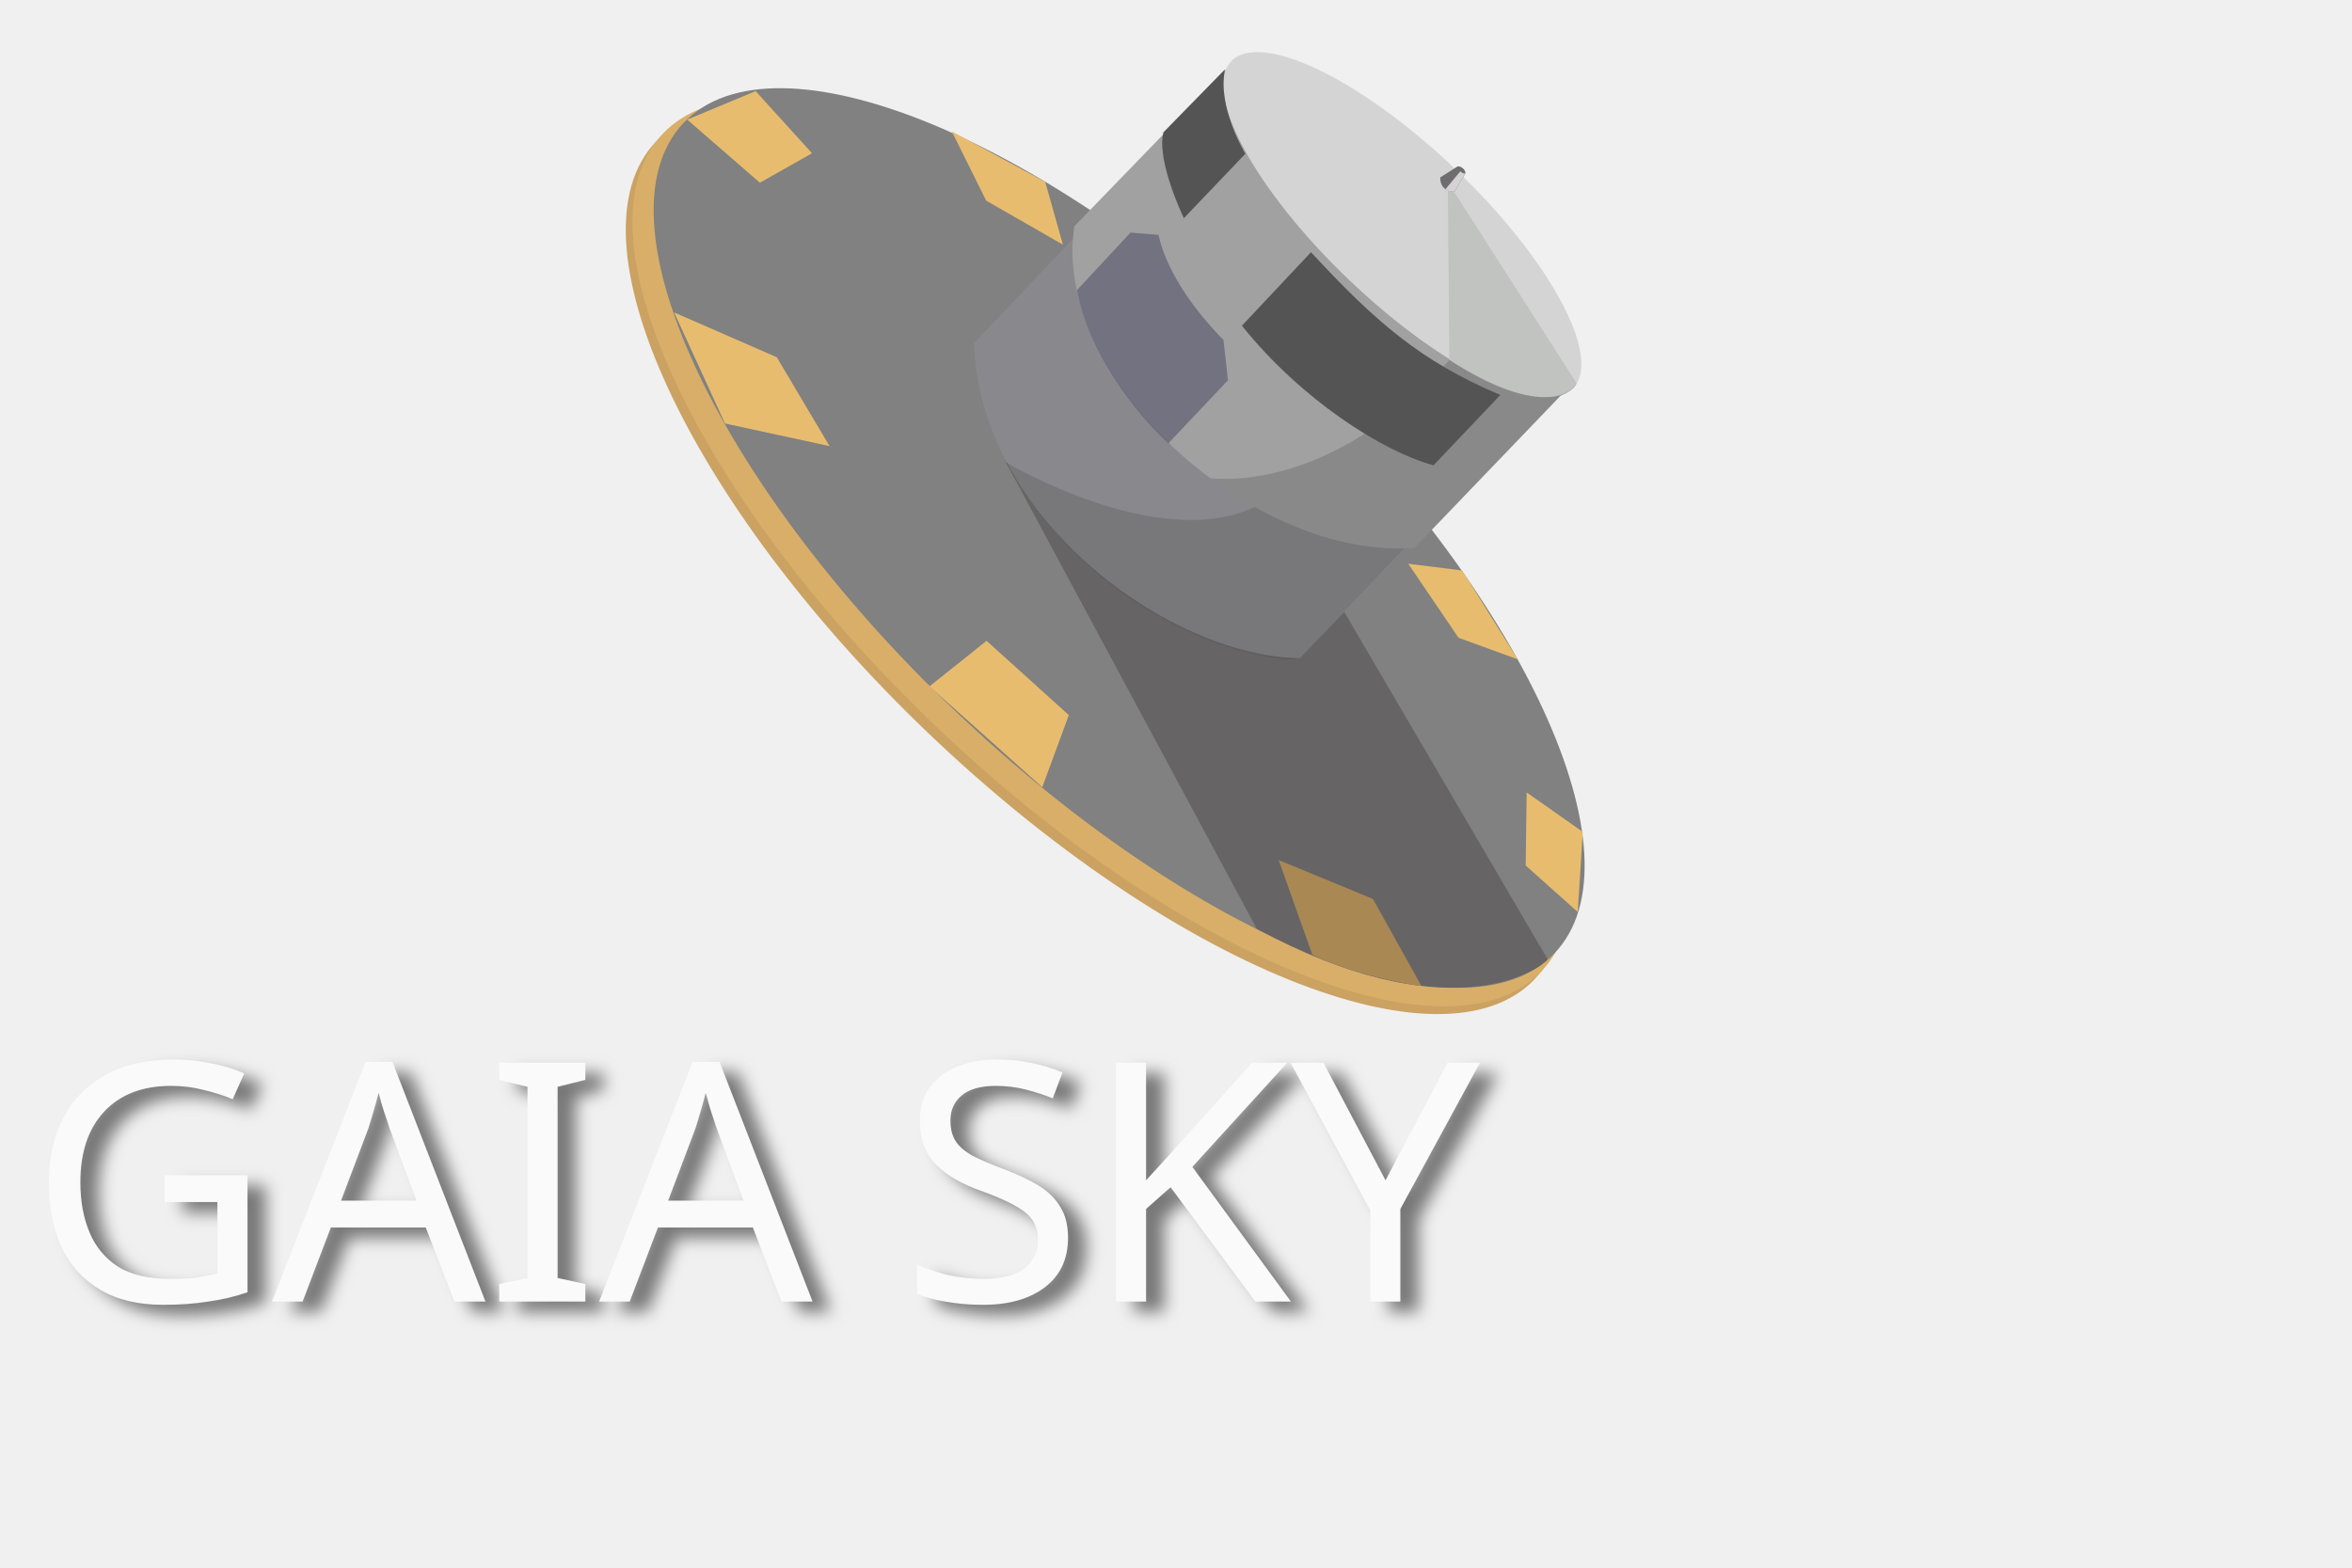
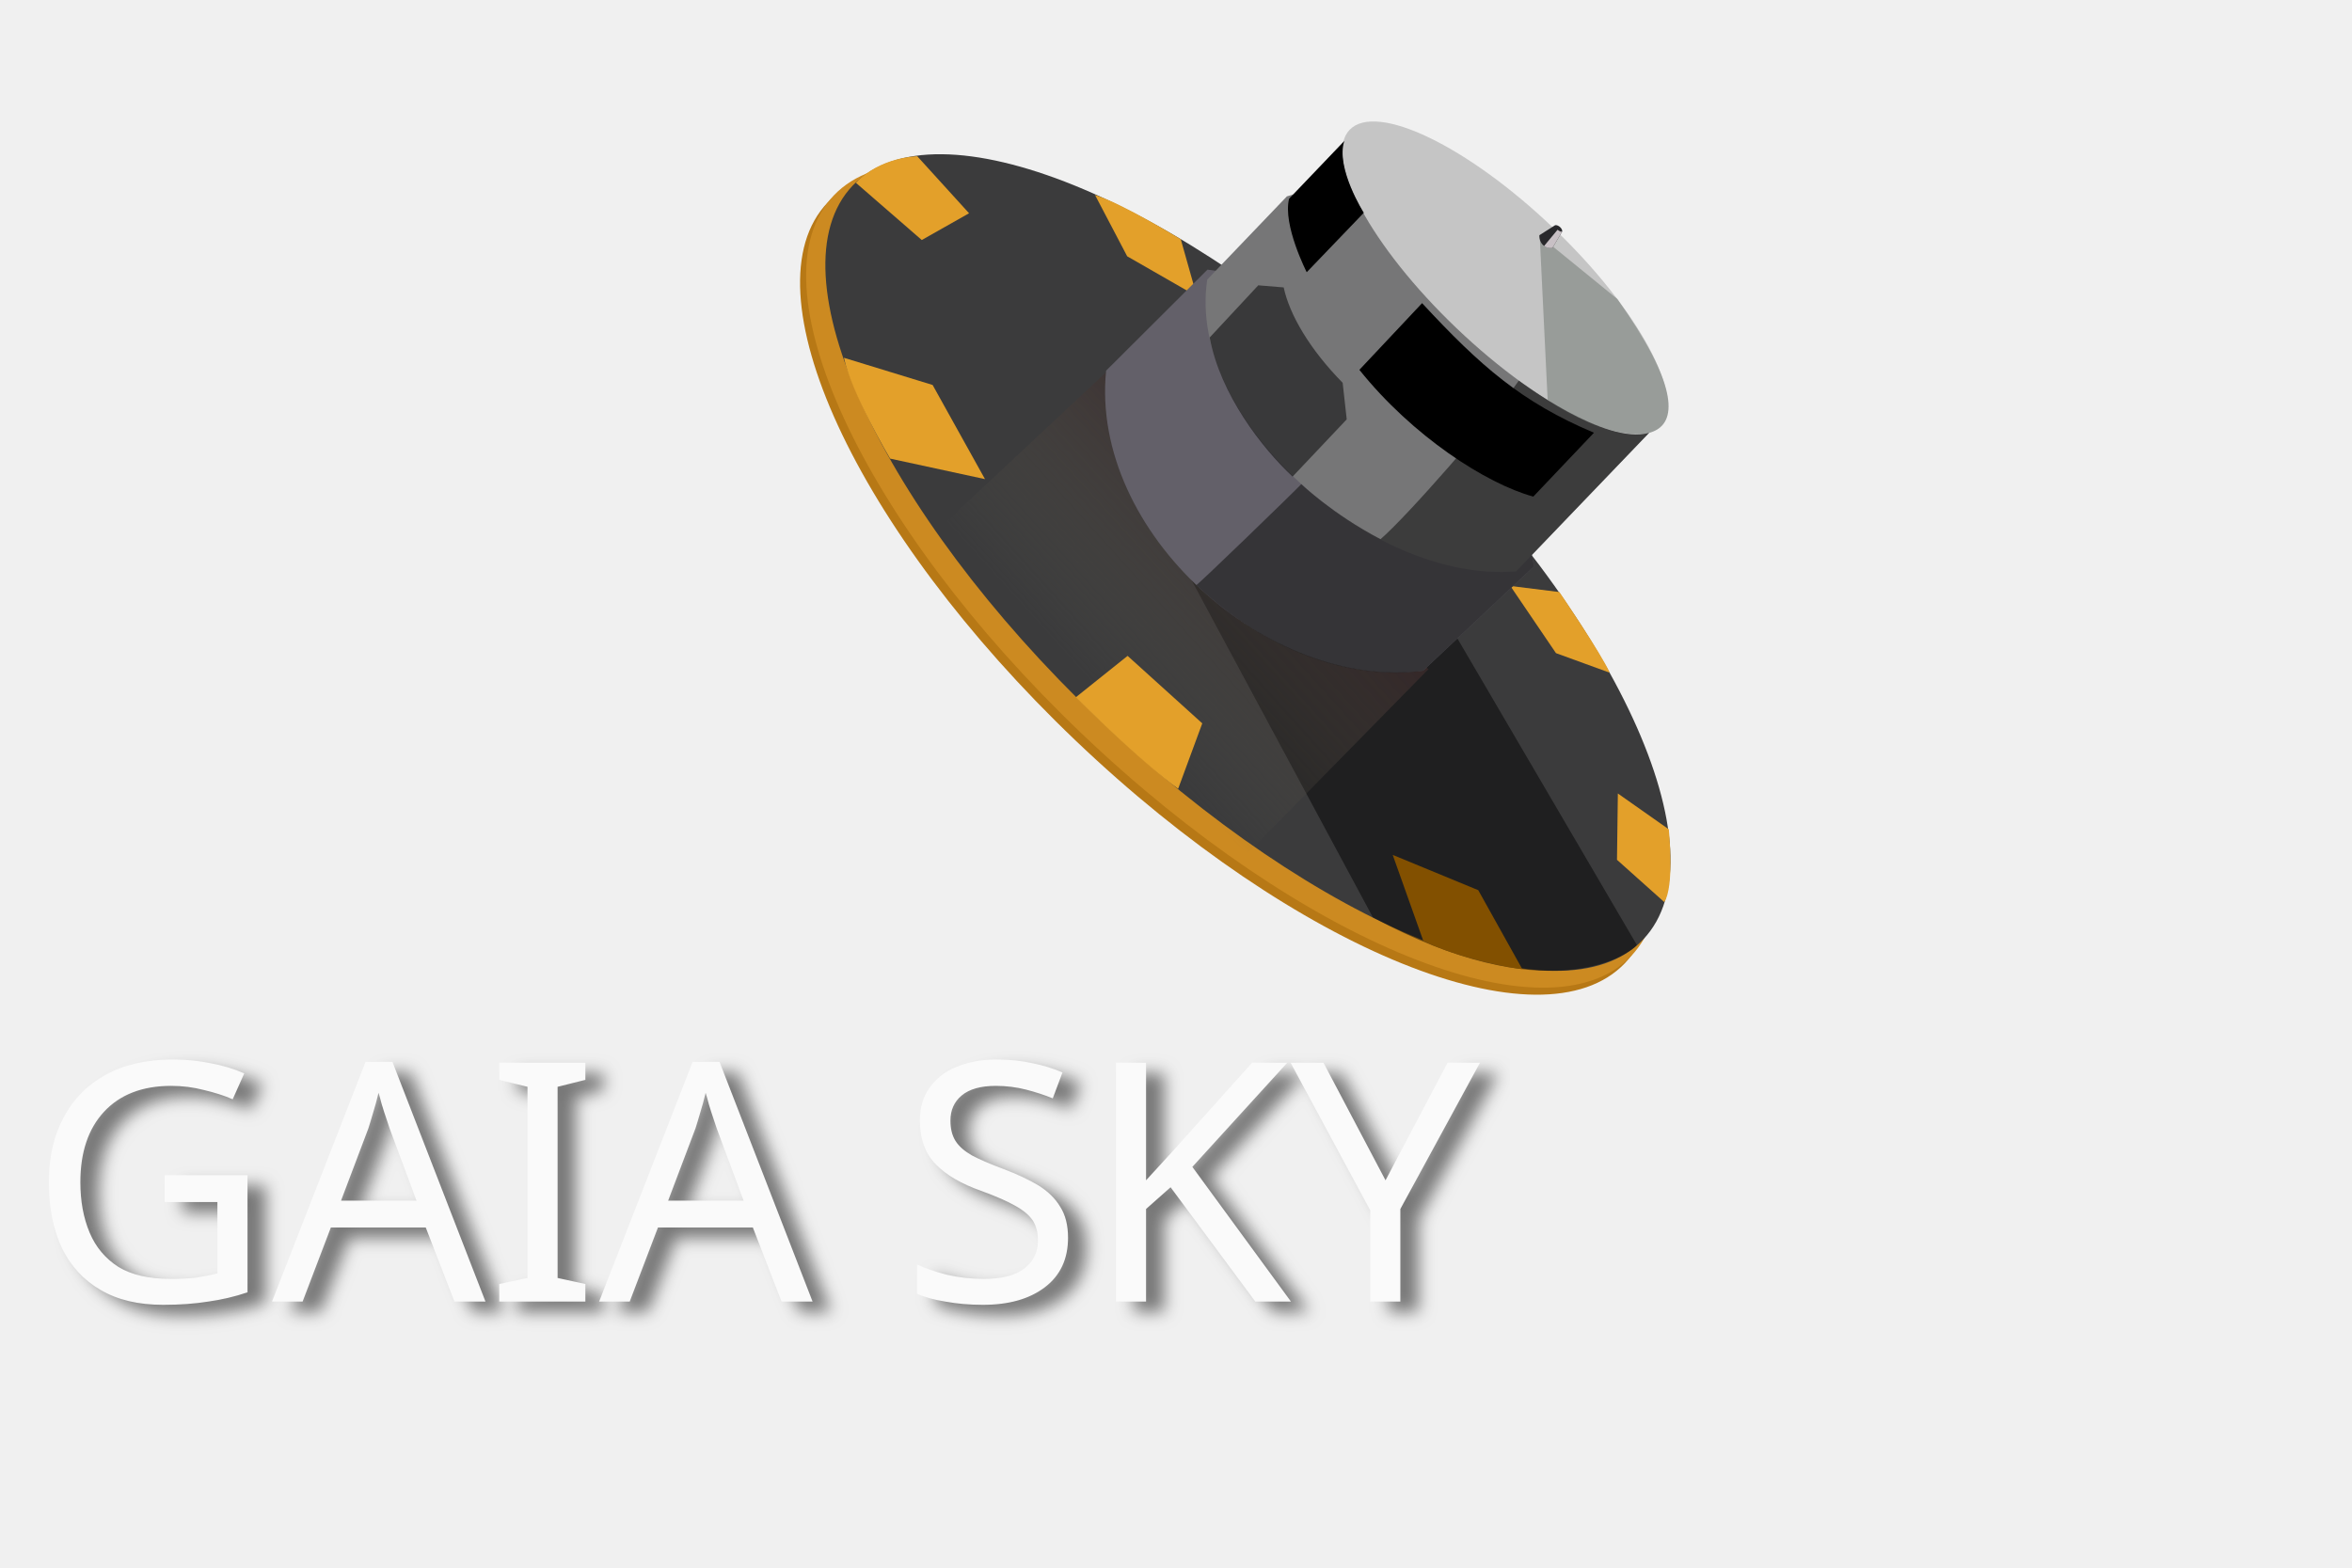
- <svg xmlns="http://www.w3.org/2000/svg" width="300" height="200" viewBox="0 0 79.375 52.917" version="1.1" id="svg1688">
+ <svg xmlns="http://www.w3.org/2000/svg" xmlns:xlink="http://www.w3.org/1999/xlink" width="300" height="200" viewBox="0 0 79.375 52.917" version="1.1" id="svg1688">
  <defs id="defs1682">
    <filter style="color-interpolation-filters:sRGB" id="filter1089" x="-0.009" y="-0.087" width="1.017" height="1.174">
      <feGaussianBlur stdDeviation="0.278" id="feGaussianBlur1091" />
    </filter>
+     <linearGradient xlink:href="#linearGradient4" id="linearGradient5" x1="22.717" y1="273.984" x2="9.269" y2="286.092" gradientUnits="userSpaceOnUse" gradientTransform="matrix(0.9077472,0,0,0.9042398,25.47572,26.93339)" spreadMethod="pad" />
+     <linearGradient id="linearGradient4">
+       <stop style="stop-color:#3b2b2b;stop-opacity:0.773;" offset="0.228" id="stop4" />
+       <stop style="stop-color:#5b5b50;stop-opacity:0;" offset="0.761" id="stop5" />
+     </linearGradient>
  </defs>
  <g id="layer1" transform="translate(0,-259.9583)">
-     <g id="g1120" style="opacity:0.65">
-       <ellipse transform="rotate(43.66126)" ry="8.112" rx="20.486" cy="176.225" cx="219.274" id="path5076-4-5-3" style="fill:#b77815;fill-opacity:1;stroke:none;stroke-width:0.768;stroke-linecap:round;stroke-linejoin:round;stroke-miterlimit:4;stroke-dasharray:none;stroke-dashoffset:0;stroke-opacity:1;paint-order:normal" />
-       <ellipse transform="rotate(43.66126)" ry="8.112" rx="20.486" cy="175.88" cx="219.257" id="path5076-4-3" style="fill:#cc8a21;fill-opacity:1;stroke:none;stroke-width:0.768;stroke-linecap:round;stroke-linejoin:round;stroke-miterlimit:4;stroke-dasharray:none;stroke-dashoffset:0;stroke-opacity:1;paint-order:normal" />
-       <ellipse transform="rotate(43.66126)" ry="8.042" rx="20.307" cy="175.125" cx="219.334" id="path5076-2" style="fill:#444543;fill-opacity:1;stroke:none;stroke-width:0.762;stroke-linecap:round;stroke-linejoin:round;stroke-miterlimit:4;stroke-dasharray:none;stroke-dashoffset:0;stroke-opacity:1;paint-order:normal" />
-       <path id="path5102-1" d="m 31.369,283.127 3.805,3.403 0.897,-2.433 -2.777,-2.509 z" style="fill:#e3a02a;fill-opacity:1;stroke:none;stroke-width:0.202px;stroke-linecap:butt;stroke-linejoin:miter;stroke-opacity:1" />
-       <path id="path5104-9" d="m 22.75,270.504 1.717,3.749 3.528,0.764 -1.78,-3 z" style="fill:#e3a02a;fill-opacity:1;stroke:none;stroke-width:0.202px;stroke-linecap:butt;stroke-linejoin:miter;stroke-opacity:1" />
-       <path id="path5106-8" d="m 23.192,263.996 2.453,2.13 1.759,-0.995 -1.903,-2.097 z" style="fill:#e3a02a;fill-opacity:1;stroke:none;stroke-width:0.202px;stroke-linecap:butt;stroke-linejoin:miter;stroke-opacity:1" />
-       <path id="path5183-3" d="m 33.947,275.561 8.468,15.75 c 6.38,3.451 9.448,1.453 9.816,1.031 l -8.399,-14.347 z" style="fill:#1c191a;fill-opacity:1;stroke:none;stroke-width:0.202px;stroke-linecap:butt;stroke-linejoin:miter;stroke-opacity:1" />
-       <path id="path5108-9" d="m 44.289,292.185 c 1.22,0.624 3.331,1.04 3.678,1.048 l -1.634,-2.932 -3.181,-1.312 z" style="fill:#825000;fill-opacity:1;stroke:none;stroke-width:0.202px;stroke-linecap:butt;stroke-linejoin:miter;stroke-opacity:1" />
-       <path id="path5110-0" d="m 53.416,288.039 -0.171,2.704 -1.756,-1.57 0.032,-2.467 z" style="fill:#e3a02a;fill-opacity:1;stroke:none;stroke-width:0.202px;stroke-linecap:butt;stroke-linejoin:miter;stroke-opacity:1" />
-       <path id="path5112-5" d="m 49.349,279.215 1.87,2.998 -1.997,-0.727 -1.696,-2.498 z" style="fill:#e3a02a;fill-opacity:1;stroke:none;stroke-width:0.202px;stroke-linecap:butt;stroke-linejoin:miter;stroke-opacity:1" />
-       <path id="path5114-2" d="m 32.12,264.391 3.154,1.708 0.598,2.119 -2.591,-1.487 z" style="fill:#e3a02a;fill-opacity:1;stroke:none;stroke-width:0.202px;stroke-linecap:butt;stroke-linejoin:miter;stroke-opacity:1" />
-       <path id="path5146-6" d="m 37.942,266.198 -5.068,5.337 c 0.165,5.953 6.637,10.587 10.991,10.638 l 5.206,-5.429 z" style="fill:#525058;fill-opacity:1;stroke:none;stroke-width:0.202px;stroke-linecap:butt;stroke-linejoin:miter;stroke-opacity:1" />
-       <path id="path5148-6" d="m 41.737,261.935 -5.48,5.66 c -0.795,5.186 6.097,11.306 11.483,10.85 l 5.413,-5.64 z" style="fill:#767677;fill-opacity:1;stroke:none;stroke-width:0.202px;stroke-linecap:butt;stroke-linejoin:miter;stroke-opacity:1" />
-       <ellipse transform="rotate(43.66126)" ry="2.591" rx="7.981" cy="160.875" cx="218.941" id="path5150-4" style="fill:#c5c5c5;fill-opacity:1;stroke:none;stroke-width:0.762;stroke-linecap:round;stroke-linejoin:round;stroke-miterlimit:4;stroke-dasharray:none;stroke-dashoffset:0;stroke-opacity:1;paint-order:normal" />
-       <path id="path5152-7" d="m 48.861,266.099 0.05,6.009 c 2.656,1.761 4.069,1.32 4.295,0.783 z" style="fill:#a7aaa8;fill-opacity:1;stroke:none;stroke-width:0.198px;stroke-linecap:butt;stroke-linejoin:miter;stroke-opacity:1" />
-       <path id="path5154-3" d="m 48.605,265.947 c -0.008,0.35 0.25,0.499 0.485,0.475 l 0.36,-0.607 c 0.03,-0.093 -0.123,-0.259 -0.258,-0.241 z" style="fill:#28282b;fill-opacity:1;stroke:none;stroke-width:0.202px;stroke-linecap:butt;stroke-linejoin:miter;stroke-opacity:1" />
-       <path id="path5175-6" d="m 49.281,265.743 c 0,0 0.09,0.084 0.168,0.071 l -0.36,0.607 c 0,0 -0.183,0.032 -0.308,-0.076 z" style="fill:#c8c0c5;fill-opacity:1;stroke:none;stroke-width:0.202px;stroke-linecap:butt;stroke-linejoin:miter;stroke-opacity:1" />
-       <path id="path5177-0" d="m 42.029,265.148 -2.075,2.174 c 0,0 -0.936,-1.925 -0.691,-2.898 l 2.076,-2.123 c -0.262,1.304 0.69,2.848 0.69,2.848 z" style="fill:#000000;fill-opacity:1;stroke:none;stroke-width:0.202px;stroke-linecap:butt;stroke-linejoin:miter;stroke-opacity:1" />
-       <path id="path5179-4" d="m 44.243,268.472 c 2.16,2.33 3.696,3.685 6.39,4.818 l -2.255,2.375 c -1.758,-0.481 -4.495,-2.25 -6.466,-4.713 z" style="fill:#000000;fill-opacity:1;stroke:none;stroke-width:0.233px;stroke-linecap:butt;stroke-linejoin:miter;stroke-opacity:1" />
-       <path id="path5181-9" d="m 36.346,269.751 1.807,-1.942 0.945,0.079 c 0.215,1.013 0.973,2.308 2.192,3.546 l 0.151,1.36 -2.013,2.129 c -1.138,-1.062 -2.683,-3.049 -3.082,-5.172 z" style="fill:#000022;fill-opacity:0.608;stroke:none;stroke-width:0.202px;stroke-linecap:butt;stroke-linejoin:miter;stroke-opacity:1" />
-       <path id="path5187-5" d="m 48.911,272.108 c 3.563,2.257 4.295,0.783 4.295,0.783 -0.058,0.226 -0.556,0.443 -0.556,0.443 l -4.909,5.111 -0.343,0.024 -3.532,3.704 c -0.398,0.288 -6.528,-0.562 -9.918,-6.611 0,0 5.117,3.061 8.392,1.509 0,0 -0.723,-0.392 -1.502,-0.975 0,0 3.979,0.635 8.074,-3.987 z" style="fill:#000000;fill-opacity:0.32;stroke:none;stroke-width:0.202px;stroke-linecap:butt;stroke-linejoin:miter;stroke-opacity:1" />
-     </g>
    <g id="g1097" transform="translate(-0.3740044,1.205478)" style="opacity:0.658">
      <text xml:space="preserve" style="font-size:7.761px;line-height:1.25;font-family:sans-serif;-inkscape-font-specification:sans-serif;letter-spacing:0px;word-spacing:0px;opacity:0.763;fill:#000000;fill-opacity:1;stroke:none;stroke-width:0.265;stroke-dasharray:none;stroke-opacity:1;filter:url(#filter1089)" x="1.948" y="303.042" id="text456-5">
        <tspan id="tspan454-6" style="font-style:normal;font-variant:normal;font-weight:normal;font-stretch:normal;font-size:11.289px;font-family:Ethnocentric;-inkscape-font-specification:'Ethnocentric, Normal';font-variant-ligatures:normal;font-variant-caps:normal;font-variant-numeric:normal;font-variant-east-asian:normal;fill:#000000;fill-opacity:1;stroke:none;stroke-width:0.265;stroke-dasharray:none;stroke-opacity:1" x="1.948" y="303.042">GAIA SKY</tspan>
      </text>
      <text xml:space="preserve" style="font-size:7.761px;line-height:1.25;font-family:sans-serif;-inkscape-font-specification:sans-serif;letter-spacing:0px;word-spacing:0px;opacity:1;fill:#ffffff;fill-opacity:1;stroke:none;stroke-width:0.265;stroke-dasharray:none;stroke-opacity:1" x="1.334" y="302.684" id="text456">
        <tspan id="tspan454" style="font-style:normal;font-variant:normal;font-weight:normal;font-stretch:normal;font-size:11.289px;font-family:Ethnocentric;-inkscape-font-specification:'Ethnocentric, Normal';font-variant-ligatures:normal;font-variant-caps:normal;font-variant-numeric:normal;font-variant-east-asian:normal;fill:#ffffff;fill-opacity:1;stroke:none;stroke-width:0.265;stroke-dasharray:none;stroke-opacity:1" x="1.334" y="302.684">GAIA SKY</tspan>
      </text>
    </g>
+     <g id="g1">
+       <ellipse transform="rotate(43.66126)" ry="7.364" rx="18.596" cy="173.722" cx="222.995" id="path5076-4-5-3" style="fill:#b77815;fill-opacity:1;stroke:none;stroke-width:0.698;stroke-linecap:round;stroke-linejoin:round;stroke-miterlimit:4;stroke-dasharray:none;stroke-dashoffset:0;stroke-opacity:1;paint-order:normal" />
+       <ellipse transform="rotate(43.66126)" ry="7.364" rx="18.596" cy="173.409" cx="222.98" id="path5076-4-3" style="fill:#cc8a21;fill-opacity:1;stroke:none;stroke-width:0.698;stroke-linecap:round;stroke-linejoin:round;stroke-miterlimit:4;stroke-dasharray:none;stroke-dashoffset:0;stroke-opacity:1;paint-order:normal" />
+       <ellipse transform="rotate(43.66126)" ry="7.3" rx="18.434" cy="172.724" cx="223.05" id="path5076-2" style="fill:#3b3b3c;fill-opacity:1;stroke:none;stroke-width:0.691;stroke-linecap:round;stroke-linejoin:round;stroke-miterlimit:4;stroke-dasharray:none;stroke-dashoffset:0;stroke-opacity:1;paint-order:normal" />
+       <path id="path5104-9" d="m 28.481,272.035 c 0.247,1.19 1.558,3.403 1.558,3.403 l 3.202,0.693 -1.767,-3.178 z" style="fill:#e3a02a;fill-opacity:1;stroke:none;stroke-width:0.183px;stroke-linecap:butt;stroke-linejoin:miter;stroke-opacity:1" />
+       <path id="path5106-8" d="m 28.882,266.127 2.226,1.933 1.596,-0.903 -1.749,-1.925 c 0,0 -1.238,0.016 -2.074,0.896 z" style="fill:#e3a02a;fill-opacity:1;stroke:none;stroke-width:0.183px;stroke-linecap:butt;stroke-linejoin:miter;stroke-opacity:1" />
+       <path id="path5183-3" d="m 38.645,276.626 7.687,14.297 c 5.792,3.132 8.576,1.319 8.91,0.935 l -7.624,-13.024 z" style="fill:#000000;fill-opacity:0.475;stroke:none;stroke-width:0.183px;stroke-linecap:butt;stroke-linejoin:miter;stroke-opacity:1" />
+       <path style="fill:url(#linearGradient5);stroke:none;stroke-width:0.24px;stroke-linecap:butt;stroke-linejoin:miter;stroke-opacity:1" d="m 37.527,272.337 -6.354,5.947 4.296,5.529 6.636,4.949 6.101,-6.214 z" id="path3" />
+       <path id="path5102-1" d="m 36.306,283.494 c 2.305,2.295 3.454,3.089 3.454,3.089 l 0.814,-2.208 -2.52,-2.278 z" style="fill:#e3a02a;fill-opacity:1;stroke:none;stroke-width:0.183px;stroke-linecap:butt;stroke-linejoin:miter;stroke-opacity:1" />
+       <path id="path5108-9" d="m 48.033,291.716 c 1.108,0.566 3.024,0.944 3.339,0.951 l -1.484,-2.661 -2.887,-1.191 z" style="fill:#825000;fill-opacity:1;stroke:none;stroke-width:0.183px;stroke-linecap:butt;stroke-linejoin:miter;stroke-opacity:1" />
+       <path id="path5110-0" d="m 56.319,287.952 c 0,0 0.199,1.94 -0.155,2.454 l -1.594,-1.425 0.029,-2.239 z" style="fill:#e3a02a;fill-opacity:1;stroke:none;stroke-width:0.183px;stroke-linecap:butt;stroke-linejoin:miter;stroke-opacity:1" />
+       <path id="path5112-5" d="m 52.627,279.943 c 0,0 1.429,2.1 1.697,2.722 l -1.813,-0.66 -1.54,-2.268 z" style="fill:#e3a02a;fill-opacity:1;stroke:none;stroke-width:0.183px;stroke-linecap:butt;stroke-linejoin:miter;stroke-opacity:1" />
+       <path id="path5114-2" d="m 36.954,266.539 c 0.933,0.289 2.895,1.497 2.895,1.497 l 0.543,1.923 -2.352,-1.35 z" style="fill:#e3a02a;fill-opacity:1;stroke:none;stroke-width:0.183px;stroke-linecap:butt;stroke-linejoin:miter;stroke-opacity:1" />
+       <path id="path5146-6" d="m 49.924,270.337 -9.175,-1.277 -3.42,3.41 c -0.551,5.482 5.503,10.809 10.699,10.127 l 3.746,-3.525 z" style="fill:#636069;fill-opacity:1;stroke:none;stroke-width:0.183px;stroke-linecap:butt;stroke-linejoin:miter;stroke-opacity:1" />
+       <path id="path5148-6" d="m 43.43,266.587 -2.687,2.807 c -0.722,4.707 5.535,10.263 10.424,9.849 l 4.914,-5.12 -10.277,-9.76 -2.07,2.132" style="fill:#767677;fill-opacity:1;stroke:none;stroke-width:0.183px;stroke-linecap:butt;stroke-linejoin:miter;stroke-opacity:1" />
+       <ellipse transform="rotate(43.66126)" ry="2.352" rx="7.244" cy="159.789" cx="222.693" id="path5150-4" style="fill:#c5c5c5;fill-opacity:1;stroke:none;stroke-width:0.691;stroke-linecap:round;stroke-linejoin:round;stroke-miterlimit:4;stroke-dasharray:none;stroke-dashoffset:0;stroke-opacity:1;paint-order:normal" />
+       <path id="path5152-7" d="m 51.962,267.918 0.268,5.543 c 2.453,1.68 6.371,2.243 2.351,-3.41 z" style="fill:#989c99;fill-opacity:1;stroke:none;stroke-width:0.18px;stroke-linecap:butt;stroke-linejoin:miter;stroke-opacity:1" />
+       <path id="path5154-3" d="m 51.951,267.898 c -0.007,0.318 0.227,0.453 0.44,0.431 l 0.327,-0.551 c 0.027,-0.084 -0.112,-0.235 -0.234,-0.219 z" style="fill:#28282b;fill-opacity:1;stroke:none;stroke-width:0.183px;stroke-linecap:butt;stroke-linejoin:miter;stroke-opacity:1" />
+       <path id="path5175-6" d="m 52.565,267.713 c 0,0 0.082,0.076 0.153,0.065 l -0.327,0.551 c 0,0 -0.166,0.029 -0.28,-0.069 z" style="fill:#c8c0c5;fill-opacity:1;stroke:none;stroke-width:0.183px;stroke-linecap:butt;stroke-linejoin:miter;stroke-opacity:1" />
+       <path id="path5177-0" d="m 46.025,267.141 -1.926,2.006 c 0,0 -0.817,-1.598 -0.595,-2.481 l 1.863,-1.949 c -0.299,0.919 0.659,2.424 0.659,2.424 z" style="fill:#000000;fill-opacity:1;stroke:none;stroke-width:0.183px;stroke-linecap:butt;stroke-linejoin:miter;stroke-opacity:1" />
+       <path id="path5181-9" d="m 40.823,271.352 1.641,-1.763 0.858,0.071 c 0.195,0.92 0.883,2.095 1.99,3.219 l 0.137,1.235 -1.827,1.932 c -1.033,-0.964 -2.435,-2.768 -2.798,-4.694 z" style="fill:#000000;fill-opacity:0.512;stroke:none;stroke-width:0.183px;stroke-linecap:butt;stroke-linejoin:miter;stroke-opacity:1" />
+       <path style="fill:#1d1d1d;fill-opacity:0.643;stroke:none;stroke-width:0.24px;stroke-linecap:butt;stroke-linejoin:miter;stroke-opacity:1" d="m 51.252,272.812 c -0.926,1.339 -3.802,4.612 -4.662,5.346 -1.622,-0.849 -2.674,-1.858 -2.674,-1.858 -0.11,0.129 -3.632,3.546 -3.546,3.406 3.927,3.689 7.661,2.888 7.661,2.888 l 3.743,-3.522 -0.08,-0.377 3.96,-4.128 c -1.48,0.437 -4.395,-1.76 -4.395,-1.76 z" id="path2" />
+       <path id="path5179-4" d="m 47.992,270.191 c 1.961,2.115 3.355,3.345 5.801,4.374 l -2.047,2.156 c -1.596,-0.437 -4.08,-2.043 -5.87,-4.279 z" style="fill:#000000;fill-opacity:1;stroke:none;stroke-width:0.211px;stroke-linecap:butt;stroke-linejoin:miter;stroke-opacity:1" />
+     </g>
  </g>
</svg>
